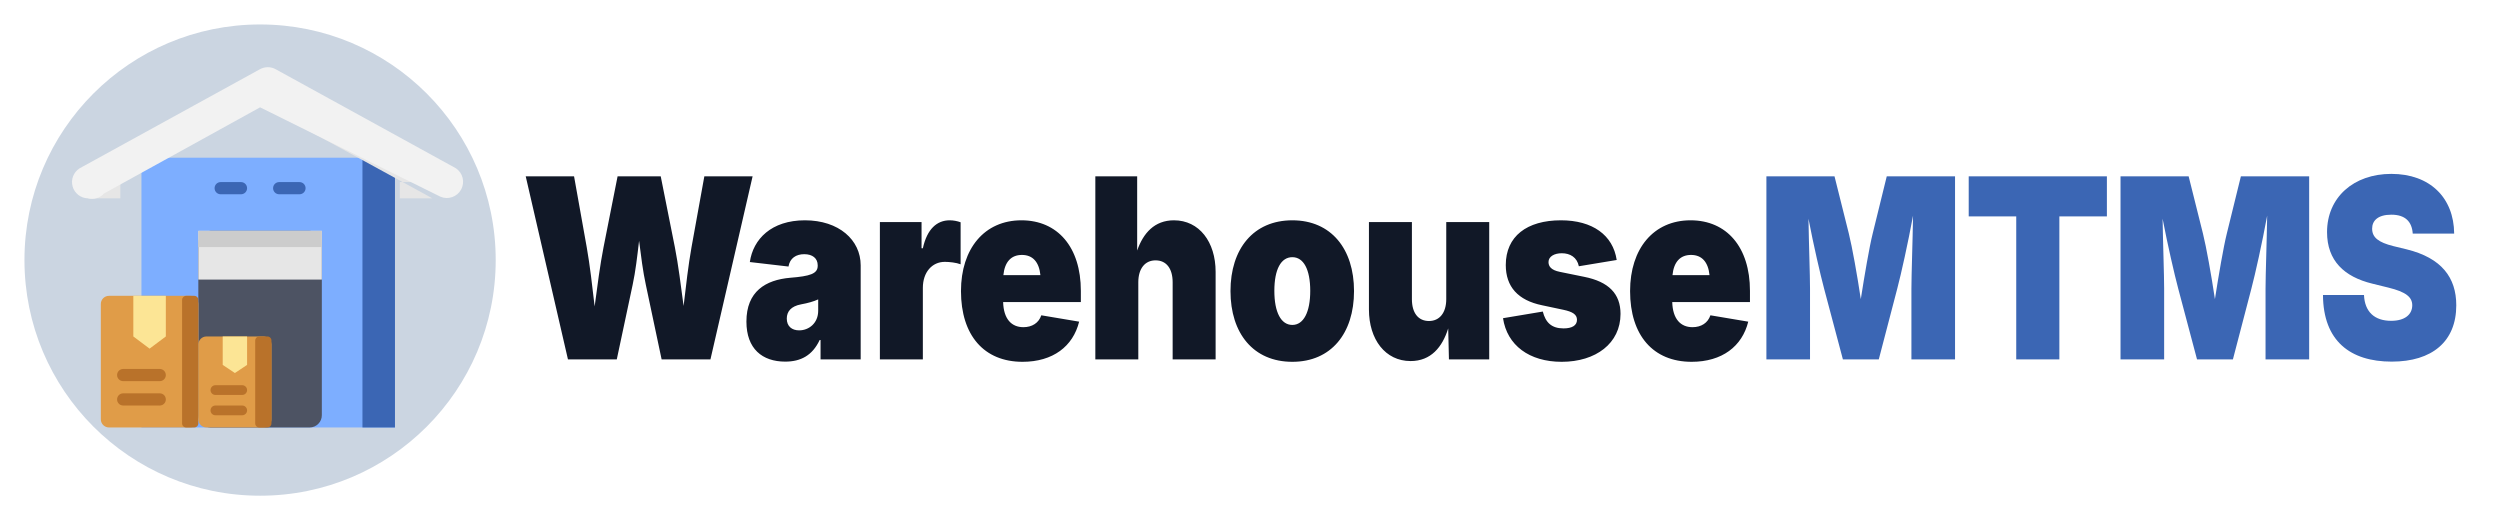
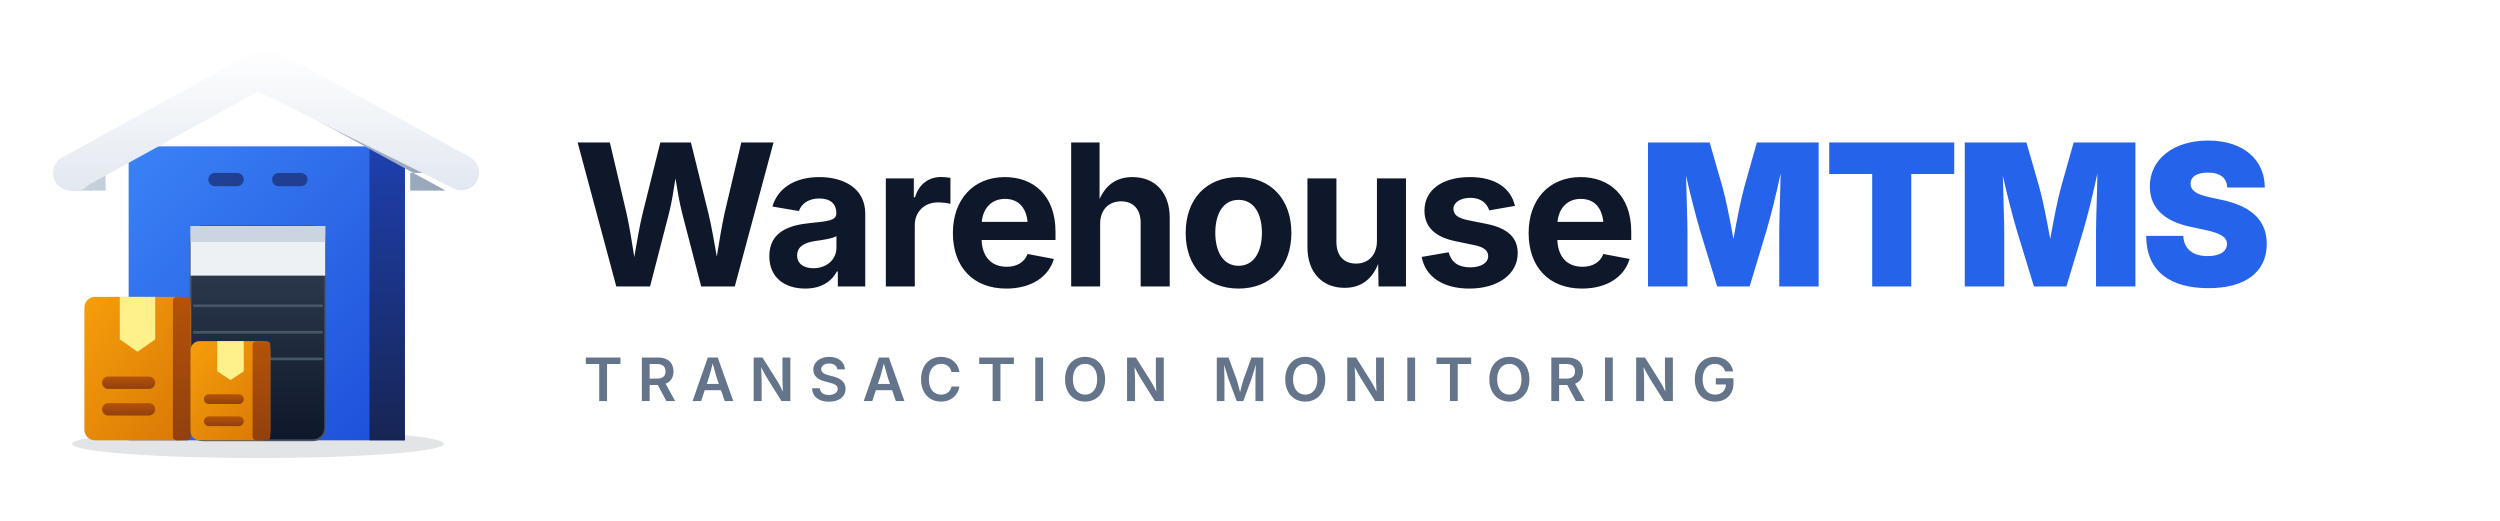
<svg xmlns="http://www.w3.org/2000/svg" viewBox="0 0 480 100" width="100%" height="100%">
-   <g transform="translate(10, 10) scale(0.156)">
-     <circle cx="256" cy="256" r="290" fill="#cbd5e1" />
-     <path fill="#7daeff" d="M110 130v332h312V130z" />
-     <path fill="#3b66b4" d="M382 130v332h40V130z" />
-     <path fill="#e6e6e6" d="M256 32L24 160h60v20H44L256 64l212 116h-40v-20h60L256 32z" />
-     <path fill="#f2f2f2" d="M44 180a20 20 0 01-10-37l222-122a20 20 0 0119 0l222 122a20 20 0 01-19 35L256 68 64 174a20 20 0 01-20 6z" />
-     <rect fill="#3b66b4" x="200" y="160" width="40" height="15" rx="7.5" />
-     <rect fill="#3b66b4" x="272" y="160" width="40" height="15" rx="7.5" />
-     <rect fill="#4d5363" x="180" y="220" width="152" height="242" rx="15" />
-     <path fill="#e6e6e6" d="M180 220h152v60H180z" />
-     <path fill="#cccccc" d="M180 220h152v20H180z" />
-     <rect fill="#e09c48" x="60" y="300" width="120" height="162" rx="10" />
-     <rect fill="#b9722a" x="160" y="300" width="20" height="162" rx="5" />
-     <path fill="#fce595" d="M100 300h40v50l-20 15-20-15z" />
-     <rect fill="#b9722a" x="80" y="390" width="60" height="15" rx="7.5" />
-     <rect fill="#b9722a" x="80" y="420" width="60" height="15" rx="7.5" />
-     <rect fill="#e09c48" x="180" y="350" width="90" height="112" rx="10" />
-     <rect fill="#b9722a" x="250" y="350" width="20" height="112" rx="5" />
-     <path fill="#fce595" d="M210 350h30v35l-15 10-15-10z" />
-     <rect fill="#b9722a" x="195" y="410" width="45" height="12" rx="6" />
-     <rect fill="#b9722a" x="195" y="435" width="45" height="12" rx="6" />
+   <defs>
+     <linearGradient id="dlWallGrad" x1="0%" y1="0%" x2="100%" y2="100%">
+       <stop offset="0%" stop-color="#3b82f6" />
+       <stop offset="100%" stop-color="#1d4ed8" />
+     </linearGradient>
+     <linearGradient id="dlWallShadow" x1="0%" y1="0%" x2="0%" y2="100%">
+       <stop offset="0%" stop-color="#1e40af" />
+       <stop offset="100%" stop-color="#172554" />
+     </linearGradient>
+     <linearGradient id="dlRoofTop" x1="0%" y1="0%" x2="0%" y2="100%">
+       <stop offset="0%" stop-color="#ffffff" />
+       <stop offset="100%" stop-color="#e2e8f0" />
+     </linearGradient>
+     <linearGradient id="dlRoofFascia" x1="0%" y1="0%" x2="100%" y2="0%">
+       <stop offset="0%" stop-color="#cbd5e1" />
+       <stop offset="100%" stop-color="#94a3b8" />
+     </linearGradient>
+     <linearGradient id="dlBoxMain" x1="0%" y1="0%" x2="100%" y2="100%">
+       <stop offset="0%" stop-color="#f59e0b" />
+       <stop offset="100%" stop-color="#d97706" />
+     </linearGradient>
+     <linearGradient id="dlBoxShadow" x1="0%" y1="0%" x2="0%" y2="100%">
+       <stop offset="0%" stop-color="#b45309" />
+       <stop offset="100%" stop-color="#92400e" />
+     </linearGradient>
+     <linearGradient id="dlDoorGrad" x1="0%" y1="0%" x2="0%" y2="100%">
+       <stop offset="0%" stop-color="#334155" />
+       <stop offset="100%" stop-color="#0f172a" />
+     </linearGradient>
+   </defs>
+   <g transform="translate(6, 6) scale(0.17)">
+     <ellipse cx="256" cy="466" rx="210" ry="16" fill="#0f172a" opacity="0.12" />
+     <path fill="url(#dlWallGrad)" d="M110 130v332h312V130z" rx="6" />
+     <path fill="url(#dlWallShadow)" d="M382 130v332h40V130z" />
+     <path fill="url(#dlRoofFascia)" d="M256 32L24 160h60v20H44L256 64l212 116h-40v-20h60L256 32z" />
+     <path fill="url(#dlRoofTop)" d="M44 180a20 20 0 01-10-37l222-122a20 20 0 0119 0l222 122a20 20 0 01-19 35L256 68 64 174a20 20 0 01-20 6z" />
+     <rect fill="#1e3a8a" x="200" y="160" width="40" height="15" rx="7.5" opacity="0.9" />
+     <rect fill="#1e3a8a" x="272" y="160" width="40" height="15" rx="7.5" opacity="0.9" />
+     <rect fill="url(#dlDoorGrad)" x="180" y="220" width="152" height="242" rx="14" stroke="#475569" stroke-width="2" />
+     <path fill="#f8fafc" d="M180 220h152v56H180z" opacity="0.95" />
+     <path fill="#cbd5e1" d="M180 220h152v18H180z" />
+     <line x1="184" y1="310" x2="328" y2="310" stroke="#475569" stroke-width="3" stroke-linecap="round" />
+     <line x1="184" y1="340" x2="328" y2="340" stroke="#475569" stroke-width="3" stroke-linecap="round" />
+     <line x1="184" y1="370" x2="328" y2="370" stroke="#475569" stroke-width="3" stroke-linecap="round" />
+     <rect fill="url(#dlBoxMain)" x="60" y="300" width="120" height="162" rx="12" />
+     <rect fill="url(#dlBoxShadow)" x="160" y="300" width="20" height="162" rx="4" />
+     <path fill="#fef08a" d="M100 300h40v48l-20 14-20-14z" />
+     <rect fill="url(#dlBoxShadow)" x="80" y="390" width="60" height="14" rx="7" />
+     <rect fill="url(#dlBoxShadow)" x="80" y="420" width="60" height="14" rx="7" />
+     <rect fill="url(#dlBoxMain)" x="180" y="350" width="90" height="112" rx="10" />
+     <rect fill="url(#dlBoxShadow)" x="250" y="350" width="20" height="112" rx="4" />
+     <path fill="#fef08a" d="M210 350h30v34l-15 10-15-10z" />
+     <rect fill="url(#dlBoxShadow)" x="195" y="410" width="45" height="11" rx="5.5" />
+     <rect fill="url(#dlBoxShadow)" x="195" y="435" width="45" height="11" rx="5.5" />
  </g>
-   <text transform="matrix(1 0 0 1.15 0 0)" x="100" y="60" font-family="'Outfit', 'Inter', 'Segoe UI', sans-serif" font-weight="900" font-size="42" letter-spacing="-0.5" fill="#111827">Warehouse<tspan fill="#3b66b4">MTMS</tspan>
+   <text x="110" y="55" font-family="'Plus Jakarta Sans', 'Inter', -apple-system, BlinkMacSystemFont, 'Segoe UI', Roboto, sans-serif" font-weight="700" font-size="38" letter-spacing="-0.8" fill="#0f172a">Warehouse<tspan font-weight="900" fill="#2563eb">MTMS</tspan>
  </text>
+   <text x="112" y="77" font-family="'Plus Jakarta Sans', 'Inter', -apple-system, BlinkMacSystemFont, 'Segoe UI', Roboto, sans-serif" font-weight="600" font-size="11.5" letter-spacing="2.8" fill="#64748b">TRANSACTION MONITORING</text>
</svg>
